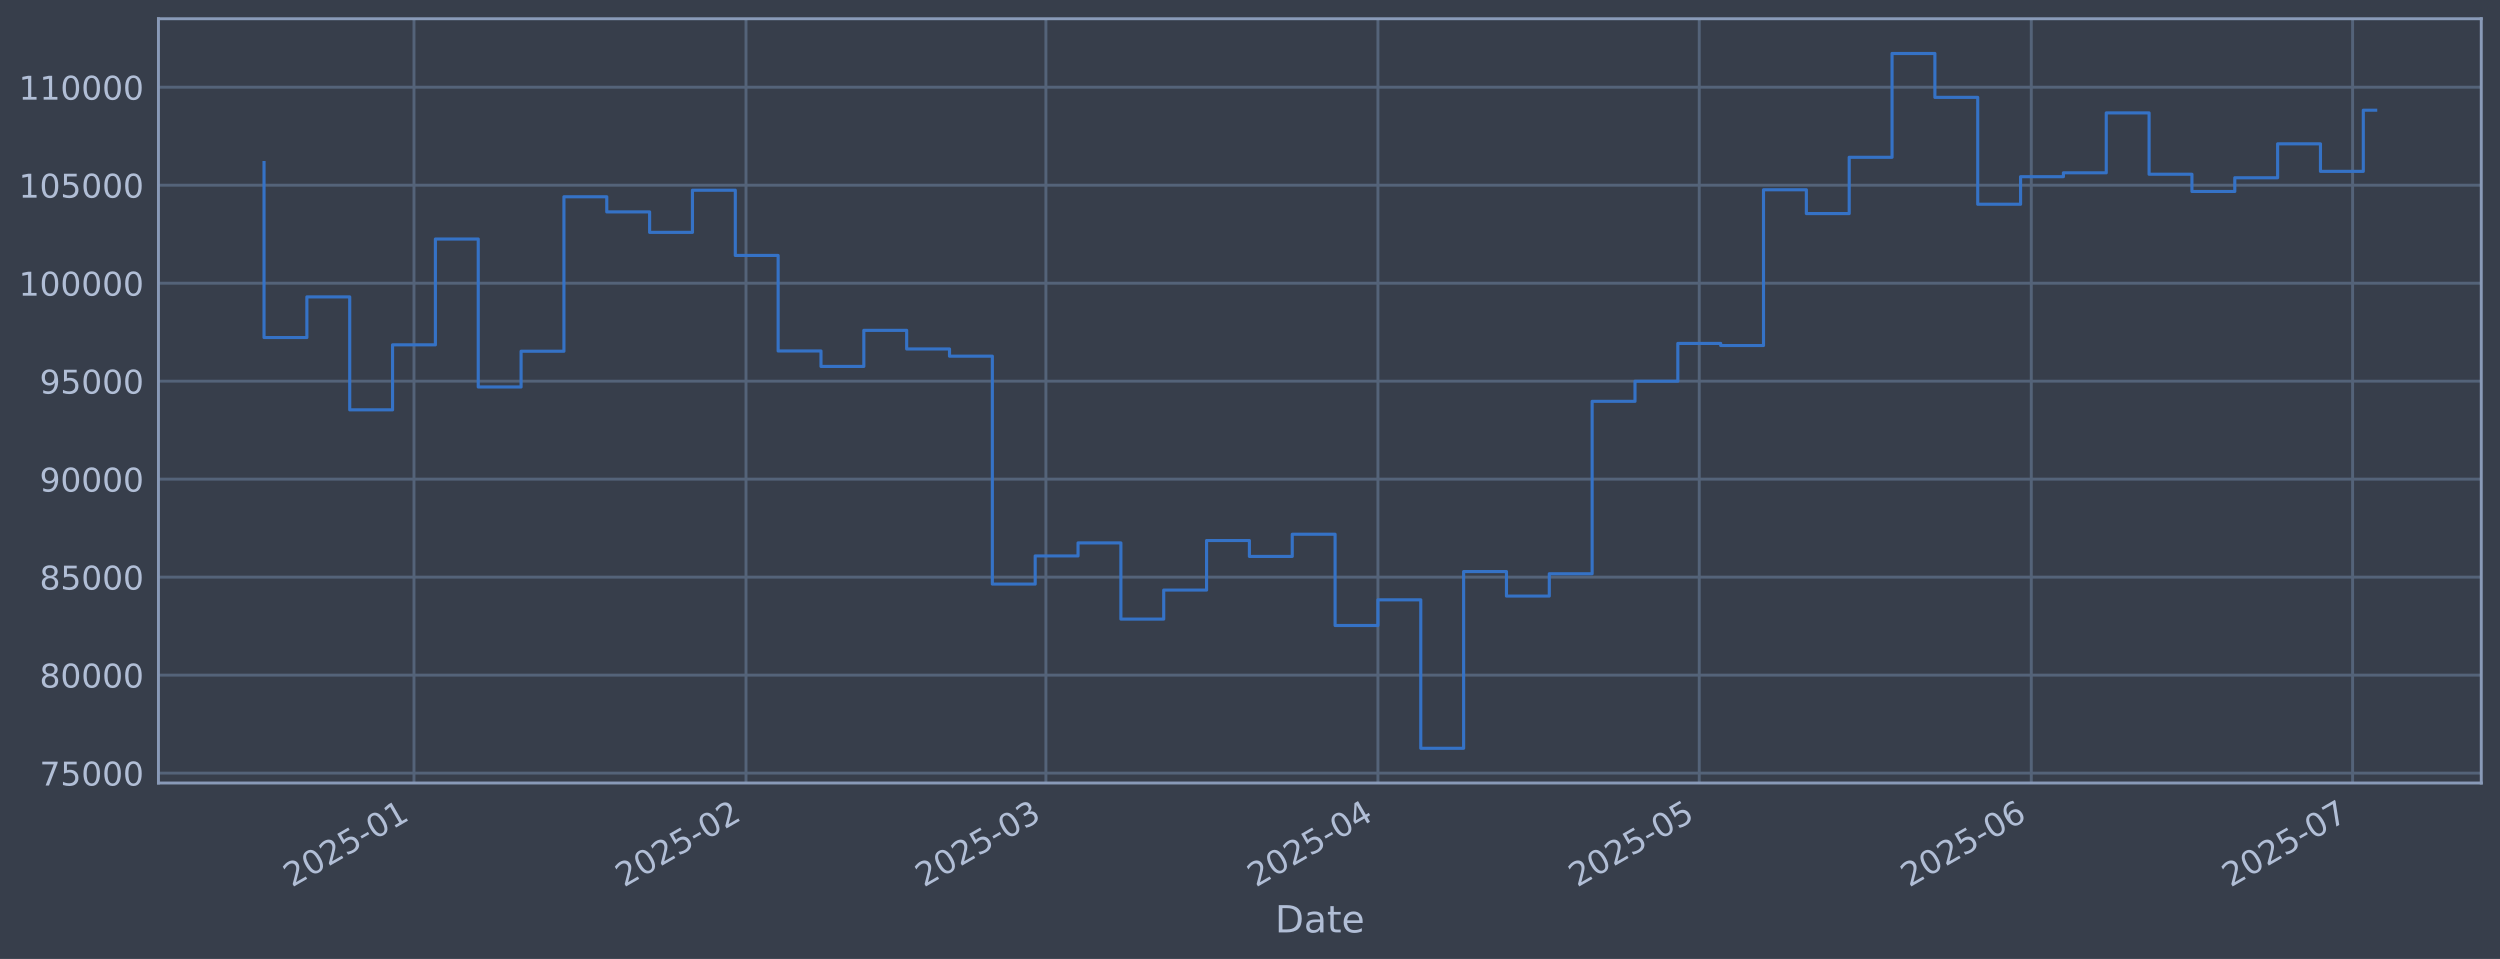
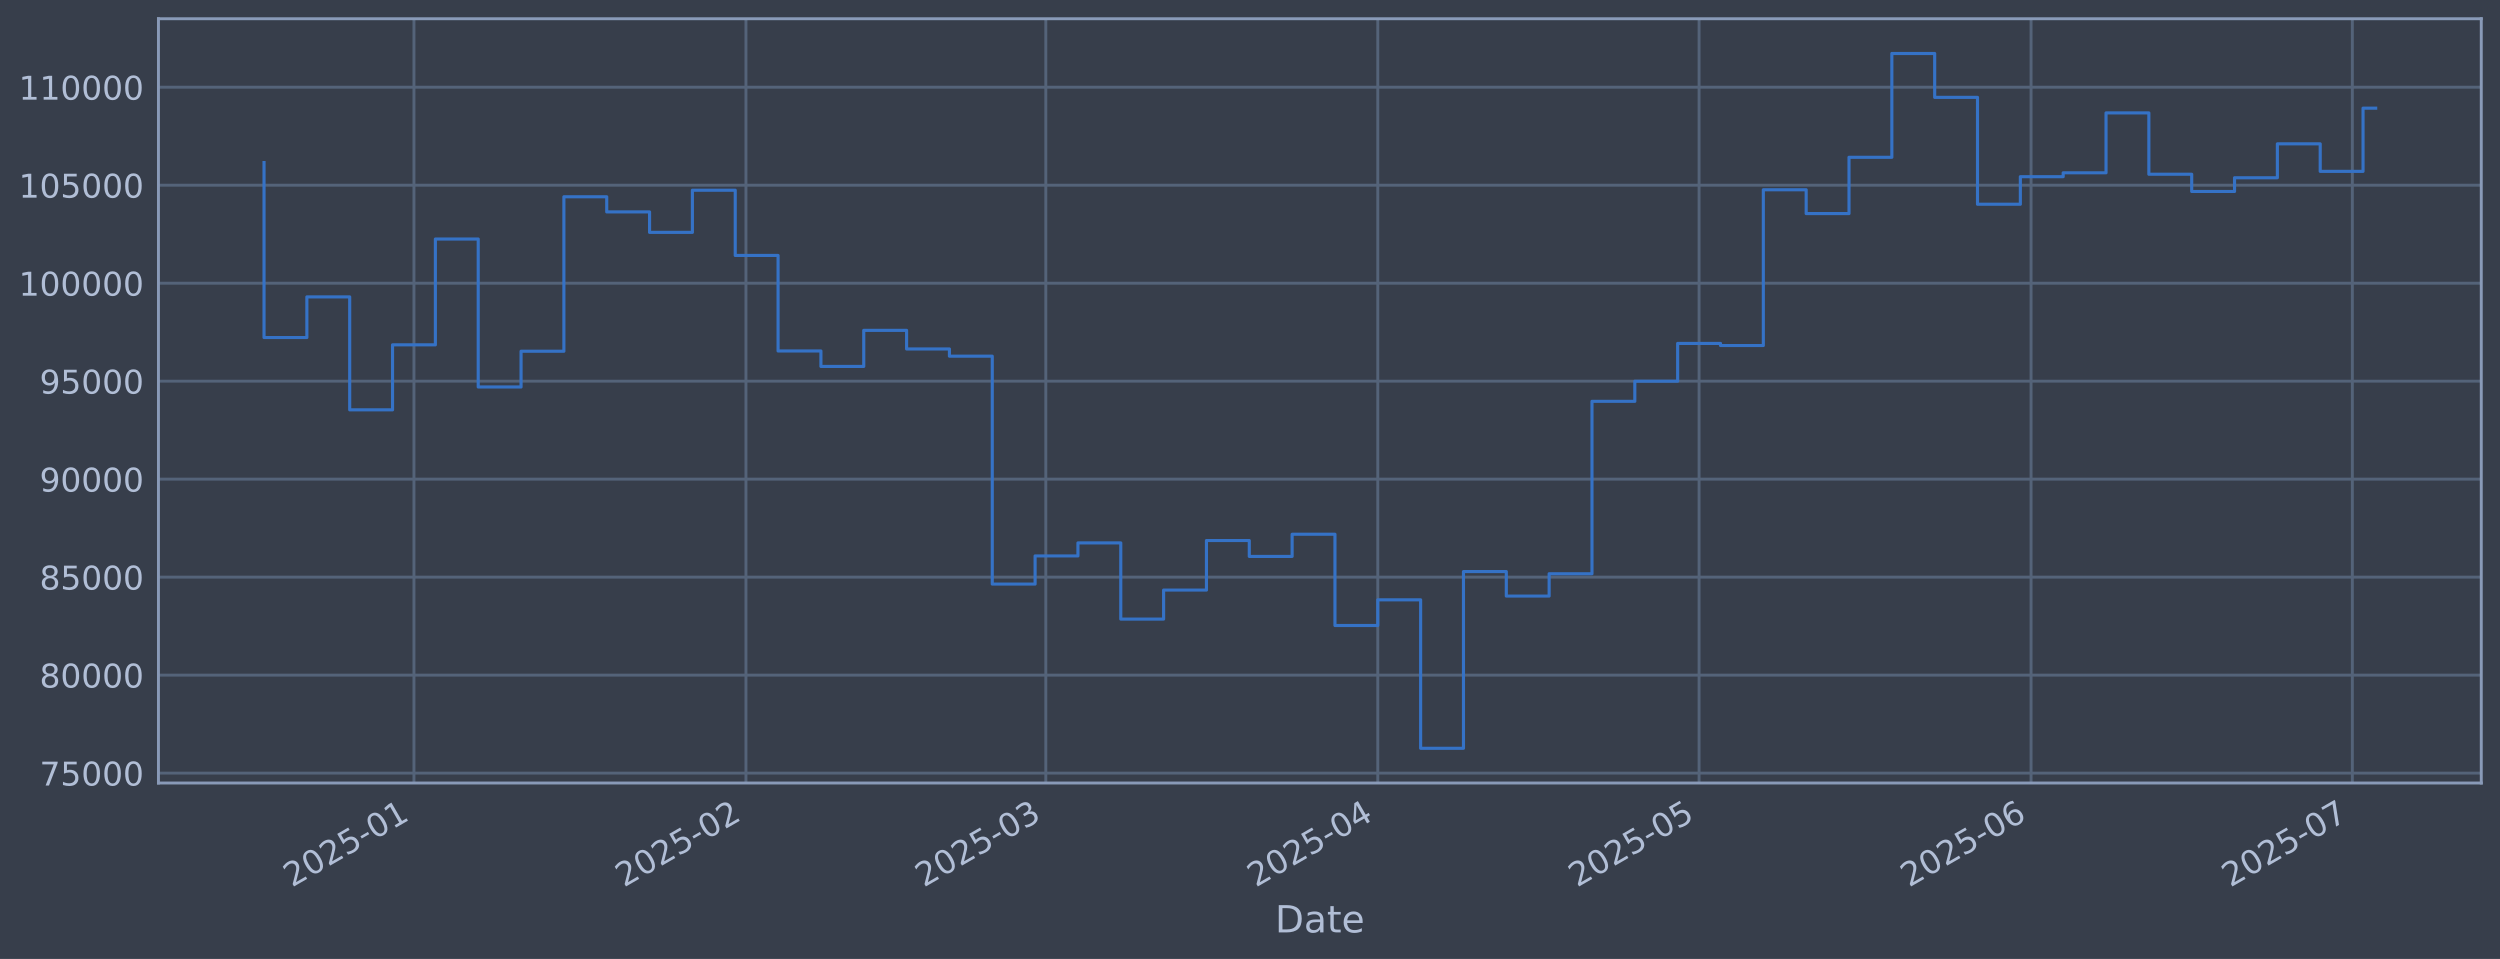
<svg xmlns="http://www.w3.org/2000/svg" xmlns:xlink="http://www.w3.org/1999/xlink" width="960.9pt" height="368.58pt" viewBox="0 0 960.9 368.58" version="1.1">
  <defs>
    <style type="text/css">*{stroke-linejoin: round; stroke-linecap: butt}</style>
  </defs>
  <g id="figure_1">
    <g id="patch_1">
      <path d="M 0 368.58  L 960.9 368.58  L 960.9 0  L 0 0  z " style="fill: #373e4b" />
    </g>
    <g id="axes_1">
      <g id="patch_2">
        <path d="M 60.901 300.96  L 953.701 300.96  L 953.701 7.2  L 60.901 7.2  z " style="fill: #373e4b" />
      </g>
      <g id="matplotlib.axis_1">
        <g id="xtick_1">
          <g id="line2d_1">
-             <path d="M 159.117 300.96  L 159.117 7.2  " clip-path="url(#p65cb931e88)" style="fill: none; stroke: #546379; stroke-width: 1.12; stroke-linecap: square" />
+             <path d="M 159.109 300.96  L 159.109 7.2  " clip-path="url(#p35cda9708c)" style="fill: none; stroke: #546379; stroke-width: 1.12; stroke-linecap: square" />
          </g>
          <g id="line2d_2" />
          <g id="text_1">
-             <g style="fill: #b1bed6" transform="translate(112.2132 341.1745) rotate(-30) scale(0.126 -0.126)">
+             <g style="fill: #b1bed6" transform="translate(112.2061 341.1745) rotate(-30) scale(0.126 -0.126)">
              <defs>
                <path id="DejaVuSans-32" d="M 1228 531  L 3431 531  L 3431 0  L 469 0  L 469 531  Q 828 903 1448 1529  Q 2069 2156 2228 2338  Q 2531 2678 2651 2914  Q 2772 3150 2772 3378  Q 2772 3750 2511 3984  Q 2250 4219 1831 4219  Q 1534 4219 1204 4116  Q 875 4013 500 3803  L 500 4441  Q 881 4594 1212 4672  Q 1544 4750 1819 4750  Q 2544 4750 2975 4387  Q 3406 4025 3406 3419  Q 3406 3131 3298 2873  Q 3191 2616 2906 2266  Q 2828 2175 2409 1742  Q 1991 1309 1228 531  z " transform="scale(0.015625)" />
                <path id="DejaVuSans-30" d="M 2034 4250  Q 1547 4250 1301 3770  Q 1056 3291 1056 2328  Q 1056 1369 1301 889  Q 1547 409 2034 409  Q 2525 409 2770 889  Q 3016 1369 3016 2328  Q 3016 3291 2770 3770  Q 2525 4250 2034 4250  z M 2034 4750  Q 2819 4750 3233 4129  Q 3647 3509 3647 2328  Q 3647 1150 3233 529  Q 2819 -91 2034 -91  Q 1250 -91 836 529  Q 422 1150 422 2328  Q 422 3509 836 4129  Q 1250 4750 2034 4750  z " transform="scale(0.015625)" />
                <path id="DejaVuSans-35" d="M 691 4666  L 3169 4666  L 3169 4134  L 1269 4134  L 1269 2991  Q 1406 3038 1543 3061  Q 1681 3084 1819 3084  Q 2600 3084 3056 2656  Q 3513 2228 3513 1497  Q 3513 744 3044 326  Q 2575 -91 1722 -91  Q 1428 -91 1123 -41  Q 819 9 494 109  L 494 744  Q 775 591 1075 516  Q 1375 441 1709 441  Q 2250 441 2565 725  Q 2881 1009 2881 1497  Q 2881 1984 2565 2268  Q 2250 2553 1709 2553  Q 1456 2553 1204 2497  Q 953 2441 691 2322  L 691 4666  z " transform="scale(0.015625)" />
                <path id="DejaVuSans-2d" d="M 313 2009  L 1997 2009  L 1997 1497  L 313 1497  L 313 2009  z " transform="scale(0.015625)" />
                <path id="DejaVuSans-31" d="M 794 531  L 1825 531  L 1825 4091  L 703 3866  L 703 4441  L 1819 4666  L 2450 4666  L 2450 531  L 3481 531  L 3481 0  L 794 0  L 794 531  z " transform="scale(0.015625)" />
              </defs>
              <use xlink:href="#DejaVuSans-32" />
              <use xlink:href="#DejaVuSans-30" transform="translate(63.62305 0)" />
              <use xlink:href="#DejaVuSans-32" transform="translate(127.2461 0)" />
              <use xlink:href="#DejaVuSans-35" transform="translate(190.8691 0)" />
              <use xlink:href="#DejaVuSans-2d" transform="translate(254.4922 0)" />
              <use xlink:href="#DejaVuSans-30" transform="translate(290.5762 0)" />
              <use xlink:href="#DejaVuSans-31" transform="translate(354.1992 0)" />
            </g>
          </g>
        </g>
        <g id="xtick_2">
          <g id="line2d_3">
-             <path d="M 286.735 300.96  L 286.735 7.2  " clip-path="url(#p65cb931e88)" style="fill: none; stroke: #546379; stroke-width: 1.12; stroke-linecap: square" />
+             <path d="M 286.712 300.96  L 286.712 7.2  " clip-path="url(#p35cda9708c)" style="fill: none; stroke: #546379; stroke-width: 1.12; stroke-linecap: square" />
          </g>
          <g id="line2d_4" />
          <g id="text_2">
-             <g style="fill: #b1bed6" transform="translate(239.8318 341.1745) rotate(-30) scale(0.126 -0.126)">
+             <g style="fill: #b1bed6" transform="translate(239.8089 341.1745) rotate(-30) scale(0.126 -0.126)">
              <use xlink:href="#DejaVuSans-32" />
              <use xlink:href="#DejaVuSans-30" transform="translate(63.62305 0)" />
              <use xlink:href="#DejaVuSans-32" transform="translate(127.2461 0)" />
              <use xlink:href="#DejaVuSans-35" transform="translate(190.8691 0)" />
              <use xlink:href="#DejaVuSans-2d" transform="translate(254.4922 0)" />
              <use xlink:href="#DejaVuSans-30" transform="translate(290.5762 0)" />
              <use xlink:href="#DejaVuSans-32" transform="translate(354.1992 0)" />
            </g>
          </g>
        </g>
        <g id="xtick_3">
          <g id="line2d_5">
-             <path d="M 402.003 300.96  L 402.003 7.2  " clip-path="url(#p65cb931e88)" style="fill: none; stroke: #546379; stroke-width: 1.12; stroke-linecap: square" />
+             <path d="M 401.966 300.96  L 401.966 7.2  " clip-path="url(#p35cda9708c)" style="fill: none; stroke: #546379; stroke-width: 1.12; stroke-linecap: square" />
          </g>
          <g id="line2d_6" />
          <g id="text_3">
-             <g style="fill: #b1bed6" transform="translate(355.1002 341.1745) rotate(-30) scale(0.126 -0.126)">
+             <g style="fill: #b1bed6" transform="translate(355.063 341.1745) rotate(-30) scale(0.126 -0.126)">
              <defs>
                <path id="DejaVuSans-33" d="M 2597 2516  Q 3050 2419 3304 2112  Q 3559 1806 3559 1356  Q 3559 666 3084 287  Q 2609 -91 1734 -91  Q 1441 -91 1130 -33  Q 819 25 488 141  L 488 750  Q 750 597 1062 519  Q 1375 441 1716 441  Q 2309 441 2620 675  Q 2931 909 2931 1356  Q 2931 1769 2642 2001  Q 2353 2234 1838 2234  L 1294 2234  L 1294 2753  L 1863 2753  Q 2328 2753 2575 2939  Q 2822 3125 2822 3475  Q 2822 3834 2567 4026  Q 2313 4219 1838 4219  Q 1578 4219 1281 4162  Q 984 4106 628 3988  L 628 4550  Q 988 4650 1302 4700  Q 1616 4750 1894 4750  Q 2613 4750 3031 4423  Q 3450 4097 3450 3541  Q 3450 3153 3228 2886  Q 3006 2619 2597 2516  z " transform="scale(0.015625)" />
              </defs>
              <use xlink:href="#DejaVuSans-32" />
              <use xlink:href="#DejaVuSans-30" transform="translate(63.62305 0)" />
              <use xlink:href="#DejaVuSans-32" transform="translate(127.2461 0)" />
              <use xlink:href="#DejaVuSans-35" transform="translate(190.8691 0)" />
              <use xlink:href="#DejaVuSans-2d" transform="translate(254.4922 0)" />
              <use xlink:href="#DejaVuSans-30" transform="translate(290.5762 0)" />
              <use xlink:href="#DejaVuSans-33" transform="translate(354.1992 0)" />
            </g>
          </g>
        </g>
        <g id="xtick_4">
          <g id="line2d_7">
-             <path d="M 529.622 300.96  L 529.622 7.2  " clip-path="url(#p65cb931e88)" style="fill: none; stroke: #546379; stroke-width: 1.12; stroke-linecap: square" />
+             <path d="M 529.569 300.96  L 529.569 7.2  " clip-path="url(#p35cda9708c)" style="fill: none; stroke: #546379; stroke-width: 1.12; stroke-linecap: square" />
          </g>
          <g id="line2d_8" />
          <g id="text_4">
-             <g style="fill: #b1bed6" transform="translate(482.7188 341.1745) rotate(-30) scale(0.126 -0.126)">
+             <g style="fill: #b1bed6" transform="translate(482.6658 341.1745) rotate(-30) scale(0.126 -0.126)">
              <defs>
                <path id="DejaVuSans-34" d="M 2419 4116  L 825 1625  L 2419 1625  L 2419 4116  z M 2253 4666  L 3047 4666  L 3047 1625  L 3713 1625  L 3713 1100  L 3047 1100  L 3047 0  L 2419 0  L 2419 1100  L 313 1100  L 313 1709  L 2253 4666  z " transform="scale(0.015625)" />
              </defs>
              <use xlink:href="#DejaVuSans-32" />
              <use xlink:href="#DejaVuSans-30" transform="translate(63.62305 0)" />
              <use xlink:href="#DejaVuSans-32" transform="translate(127.2461 0)" />
              <use xlink:href="#DejaVuSans-35" transform="translate(190.8691 0)" />
              <use xlink:href="#DejaVuSans-2d" transform="translate(254.4922 0)" />
              <use xlink:href="#DejaVuSans-30" transform="translate(290.5762 0)" />
              <use xlink:href="#DejaVuSans-34" transform="translate(354.1992 0)" />
            </g>
          </g>
        </g>
        <g id="xtick_5">
          <g id="line2d_9">
-             <path d="M 653.124 300.96  L 653.124 7.2  " clip-path="url(#p65cb931e88)" style="fill: none; stroke: #546379; stroke-width: 1.12; stroke-linecap: square" />
+             <path d="M 653.056 300.96  L 653.056 7.2  " clip-path="url(#p35cda9708c)" style="fill: none; stroke: #546379; stroke-width: 1.12; stroke-linecap: square" />
          </g>
          <g id="line2d_10" />
          <g id="text_5">
-             <g style="fill: #b1bed6" transform="translate(606.2206 341.1745) rotate(-30) scale(0.126 -0.126)">
+             <g style="fill: #b1bed6" transform="translate(606.1523 341.1745) rotate(-30) scale(0.126 -0.126)">
              <use xlink:href="#DejaVuSans-32" />
              <use xlink:href="#DejaVuSans-30" transform="translate(63.62305 0)" />
              <use xlink:href="#DejaVuSans-32" transform="translate(127.2461 0)" />
              <use xlink:href="#DejaVuSans-35" transform="translate(190.8691 0)" />
              <use xlink:href="#DejaVuSans-2d" transform="translate(254.4922 0)" />
              <use xlink:href="#DejaVuSans-30" transform="translate(290.5762 0)" />
              <use xlink:href="#DejaVuSans-35" transform="translate(354.1992 0)" />
            </g>
          </g>
        </g>
        <g id="xtick_6">
          <g id="line2d_11">
-             <path d="M 780.742 300.96  L 780.742 7.2  " clip-path="url(#p65cb931e88)" style="fill: none; stroke: #546379; stroke-width: 1.12; stroke-linecap: square" />
+             <path d="M 780.658 300.96  L 780.658 7.2  " clip-path="url(#p35cda9708c)" style="fill: none; stroke: #546379; stroke-width: 1.12; stroke-linecap: square" />
          </g>
          <g id="line2d_12" />
          <g id="text_6">
-             <g style="fill: #b1bed6" transform="translate(733.8392 341.1745) rotate(-30) scale(0.126 -0.126)">
+             <g style="fill: #b1bed6" transform="translate(733.7551 341.1745) rotate(-30) scale(0.126 -0.126)">
              <defs>
                <path id="DejaVuSans-36" d="M 2113 2584  Q 1688 2584 1439 2293  Q 1191 2003 1191 1497  Q 1191 994 1439 701  Q 1688 409 2113 409  Q 2538 409 2786 701  Q 3034 994 3034 1497  Q 3034 2003 2786 2293  Q 2538 2584 2113 2584  z M 3366 4563  L 3366 3988  Q 3128 4100 2886 4159  Q 2644 4219 2406 4219  Q 1781 4219 1451 3797  Q 1122 3375 1075 2522  Q 1259 2794 1537 2939  Q 1816 3084 2150 3084  Q 2853 3084 3261 2657  Q 3669 2231 3669 1497  Q 3669 778 3244 343  Q 2819 -91 2113 -91  Q 1303 -91 875 529  Q 447 1150 447 2328  Q 447 3434 972 4092  Q 1497 4750 2381 4750  Q 2619 4750 2861 4703  Q 3103 4656 3366 4563  z " transform="scale(0.015625)" />
              </defs>
              <use xlink:href="#DejaVuSans-32" />
              <use xlink:href="#DejaVuSans-30" transform="translate(63.62305 0)" />
              <use xlink:href="#DejaVuSans-32" transform="translate(127.2461 0)" />
              <use xlink:href="#DejaVuSans-35" transform="translate(190.8691 0)" />
              <use xlink:href="#DejaVuSans-2d" transform="translate(254.4922 0)" />
              <use xlink:href="#DejaVuSans-30" transform="translate(290.5762 0)" />
              <use xlink:href="#DejaVuSans-36" transform="translate(354.1992 0)" />
            </g>
          </g>
        </g>
        <g id="xtick_7">
          <g id="line2d_13">
-             <path d="M 904.244 300.96  L 904.244 7.2  " clip-path="url(#p65cb931e88)" style="fill: none; stroke: #546379; stroke-width: 1.12; stroke-linecap: square" />
+             <path d="M 904.145 300.96  L 904.145 7.2  " clip-path="url(#p35cda9708c)" style="fill: none; stroke: #546379; stroke-width: 1.12; stroke-linecap: square" />
          </g>
          <g id="line2d_14" />
          <g id="text_7">
-             <g style="fill: #b1bed6" transform="translate(857.3411 341.1745) rotate(-30) scale(0.126 -0.126)">
+             <g style="fill: #b1bed6" transform="translate(857.2417 341.1745) rotate(-30) scale(0.126 -0.126)">
              <defs>
                <path id="DejaVuSans-37" d="M 525 4666  L 3525 4666  L 3525 4397  L 1831 0  L 1172 0  L 2766 4134  L 525 4134  L 525 4666  z " transform="scale(0.015625)" />
              </defs>
              <use xlink:href="#DejaVuSans-32" />
              <use xlink:href="#DejaVuSans-30" transform="translate(63.62305 0)" />
              <use xlink:href="#DejaVuSans-32" transform="translate(127.2461 0)" />
              <use xlink:href="#DejaVuSans-35" transform="translate(190.8691 0)" />
              <use xlink:href="#DejaVuSans-2d" transform="translate(254.4922 0)" />
              <use xlink:href="#DejaVuSans-30" transform="translate(290.5762 0)" />
              <use xlink:href="#DejaVuSans-37" transform="translate(354.1992 0)" />
            </g>
          </g>
        </g>
        <g id="text_8">
          <g style="fill: #b1bed6" transform="translate(490.0914 358.3856) scale(0.144 -0.144)">
            <defs>
              <path id="DejaVuSans-44" d="M 1259 4147  L 1259 519  L 2022 519  Q 2988 519 3436 956  Q 3884 1394 3884 2338  Q 3884 3275 3436 3711  Q 2988 4147 2022 4147  L 1259 4147  z M 628 4666  L 1925 4666  Q 3281 4666 3915 4102  Q 4550 3538 4550 2338  Q 4550 1131 3912 565  Q 3275 0 1925 0  L 628 0  L 628 4666  z " transform="scale(0.015625)" />
              <path id="DejaVuSans-61" d="M 2194 1759  Q 1497 1759 1228 1600  Q 959 1441 959 1056  Q 959 750 1161 570  Q 1363 391 1709 391  Q 2188 391 2477 730  Q 2766 1069 2766 1631  L 2766 1759  L 2194 1759  z M 3341 1997  L 3341 0  L 2766 0  L 2766 531  Q 2569 213 2275 61  Q 1981 -91 1556 -91  Q 1019 -91 701 211  Q 384 513 384 1019  Q 384 1609 779 1909  Q 1175 2209 1959 2209  L 2766 2209  L 2766 2266  Q 2766 2663 2505 2880  Q 2244 3097 1772 3097  Q 1472 3097 1187 3025  Q 903 2953 641 2809  L 641 3341  Q 956 3463 1253 3523  Q 1550 3584 1831 3584  Q 2591 3584 2966 3190  Q 3341 2797 3341 1997  z " transform="scale(0.015625)" />
              <path id="DejaVuSans-74" d="M 1172 4494  L 1172 3500  L 2356 3500  L 2356 3053  L 1172 3053  L 1172 1153  Q 1172 725 1289 603  Q 1406 481 1766 481  L 2356 481  L 2356 0  L 1766 0  Q 1100 0 847 248  Q 594 497 594 1153  L 594 3053  L 172 3053  L 172 3500  L 594 3500  L 594 4494  L 1172 4494  z " transform="scale(0.015625)" />
              <path id="DejaVuSans-65" d="M 3597 1894  L 3597 1613  L 953 1613  Q 991 1019 1311 708  Q 1631 397 2203 397  Q 2534 397 2845 478  Q 3156 559 3463 722  L 3463 178  Q 3153 47 2828 -22  Q 2503 -91 2169 -91  Q 1331 -91 842 396  Q 353 884 353 1716  Q 353 2575 817 3079  Q 1281 3584 2069 3584  Q 2775 3584 3186 3129  Q 3597 2675 3597 1894  z M 3022 2063  Q 3016 2534 2758 2815  Q 2500 3097 2075 3097  Q 1594 3097 1305 2825  Q 1016 2553 972 2059  L 3022 2063  z " transform="scale(0.015625)" />
            </defs>
            <use xlink:href="#DejaVuSans-44" />
            <use xlink:href="#DejaVuSans-61" transform="translate(77.00195 0)" />
            <use xlink:href="#DejaVuSans-74" transform="translate(138.2812 0)" />
            <use xlink:href="#DejaVuSans-65" transform="translate(177.4902 0)" />
          </g>
        </g>
      </g>
      <g id="matplotlib.axis_2">
        <g id="ytick_1">
          <g id="line2d_15">
-             <path d="M 60.901 297.147  L 953.701 297.147  " clip-path="url(#p65cb931e88)" style="fill: none; stroke: #546379; stroke-width: 1.12; stroke-linecap: square" />
+             <path d="M 60.901 297.147  L 953.701 297.147  " clip-path="url(#p35cda9708c)" style="fill: none; stroke: #546379; stroke-width: 1.12; stroke-linecap: square" />
          </g>
          <g id="line2d_16" />
          <g id="text_9">
            <g style="fill: #b1bed6" transform="translate(15.21675 301.9342) scale(0.126 -0.126)">
              <use xlink:href="#DejaVuSans-37" />
              <use xlink:href="#DejaVuSans-35" transform="translate(63.62305 0)" />
              <use xlink:href="#DejaVuSans-30" transform="translate(127.2461 0)" />
              <use xlink:href="#DejaVuSans-30" transform="translate(190.8691 0)" />
              <use xlink:href="#DejaVuSans-30" transform="translate(254.4922 0)" />
            </g>
          </g>
        </g>
        <g id="ytick_2">
          <g id="line2d_17">
-             <path d="M 60.901 259.487  L 953.701 259.487  " clip-path="url(#p65cb931e88)" style="fill: none; stroke: #546379; stroke-width: 1.12; stroke-linecap: square" />
+             <path d="M 60.901 259.487  L 953.701 259.487  " clip-path="url(#p35cda9708c)" style="fill: none; stroke: #546379; stroke-width: 1.12; stroke-linecap: square" />
          </g>
          <g id="line2d_18" />
          <g id="text_10">
            <g style="fill: #b1bed6" transform="translate(15.21675 264.2738) scale(0.126 -0.126)">
              <defs>
                <path id="DejaVuSans-38" d="M 2034 2216  Q 1584 2216 1326 1975  Q 1069 1734 1069 1313  Q 1069 891 1326 650  Q 1584 409 2034 409  Q 2484 409 2743 651  Q 3003 894 3003 1313  Q 3003 1734 2745 1975  Q 2488 2216 2034 2216  z M 1403 2484  Q 997 2584 770 2862  Q 544 3141 544 3541  Q 544 4100 942 4425  Q 1341 4750 2034 4750  Q 2731 4750 3128 4425  Q 3525 4100 3525 3541  Q 3525 3141 3298 2862  Q 3072 2584 2669 2484  Q 3125 2378 3379 2068  Q 3634 1759 3634 1313  Q 3634 634 3220 271  Q 2806 -91 2034 -91  Q 1263 -91 848 271  Q 434 634 434 1313  Q 434 1759 690 2068  Q 947 2378 1403 2484  z M 1172 3481  Q 1172 3119 1398 2916  Q 1625 2713 2034 2713  Q 2441 2713 2670 2916  Q 2900 3119 2900 3481  Q 2900 3844 2670 4047  Q 2441 4250 2034 4250  Q 1625 4250 1398 4047  Q 1172 3844 1172 3481  z " transform="scale(0.015625)" />
              </defs>
              <use xlink:href="#DejaVuSans-38" />
              <use xlink:href="#DejaVuSans-30" transform="translate(63.62305 0)" />
              <use xlink:href="#DejaVuSans-30" transform="translate(127.2461 0)" />
              <use xlink:href="#DejaVuSans-30" transform="translate(190.8691 0)" />
              <use xlink:href="#DejaVuSans-30" transform="translate(254.4922 0)" />
            </g>
          </g>
        </g>
        <g id="ytick_3">
          <g id="line2d_19">
-             <path d="M 60.901 221.826  L 953.701 221.826  " clip-path="url(#p65cb931e88)" style="fill: none; stroke: #546379; stroke-width: 1.12; stroke-linecap: square" />
+             <path d="M 60.901 221.826  L 953.701 221.826  " clip-path="url(#p35cda9708c)" style="fill: none; stroke: #546379; stroke-width: 1.12; stroke-linecap: square" />
          </g>
          <g id="line2d_20" />
          <g id="text_11">
            <g style="fill: #b1bed6" transform="translate(15.21675 226.6134) scale(0.126 -0.126)">
              <use xlink:href="#DejaVuSans-38" />
              <use xlink:href="#DejaVuSans-35" transform="translate(63.62305 0)" />
              <use xlink:href="#DejaVuSans-30" transform="translate(127.2461 0)" />
              <use xlink:href="#DejaVuSans-30" transform="translate(190.8691 0)" />
              <use xlink:href="#DejaVuSans-30" transform="translate(254.4922 0)" />
            </g>
          </g>
        </g>
        <g id="ytick_4">
          <g id="line2d_21">
-             <path d="M 60.901 184.166  L 953.701 184.166  " clip-path="url(#p65cb931e88)" style="fill: none; stroke: #546379; stroke-width: 1.12; stroke-linecap: square" />
+             <path d="M 60.901 184.166  L 953.701 184.166  " clip-path="url(#p35cda9708c)" style="fill: none; stroke: #546379; stroke-width: 1.12; stroke-linecap: square" />
          </g>
          <g id="line2d_22" />
          <g id="text_12">
            <g style="fill: #b1bed6" transform="translate(15.21675 188.953) scale(0.126 -0.126)">
              <defs>
                <path id="DejaVuSans-39" d="M 703 97  L 703 672  Q 941 559 1184 500  Q 1428 441 1663 441  Q 2288 441 2617 861  Q 2947 1281 2994 2138  Q 2813 1869 2534 1725  Q 2256 1581 1919 1581  Q 1219 1581 811 2004  Q 403 2428 403 3163  Q 403 3881 828 4315  Q 1253 4750 1959 4750  Q 2769 4750 3195 4129  Q 3622 3509 3622 2328  Q 3622 1225 3098 567  Q 2575 -91 1691 -91  Q 1453 -91 1209 -44  Q 966 3 703 97  z M 1959 2075  Q 2384 2075 2632 2365  Q 2881 2656 2881 3163  Q 2881 3666 2632 3958  Q 2384 4250 1959 4250  Q 1534 4250 1286 3958  Q 1038 3666 1038 3163  Q 1038 2656 1286 2365  Q 1534 2075 1959 2075  z " transform="scale(0.015625)" />
              </defs>
              <use xlink:href="#DejaVuSans-39" />
              <use xlink:href="#DejaVuSans-30" transform="translate(63.62305 0)" />
              <use xlink:href="#DejaVuSans-30" transform="translate(127.2461 0)" />
              <use xlink:href="#DejaVuSans-30" transform="translate(190.8691 0)" />
              <use xlink:href="#DejaVuSans-30" transform="translate(254.4922 0)" />
            </g>
          </g>
        </g>
        <g id="ytick_5">
          <g id="line2d_23">
-             <path d="M 60.901 146.506  L 953.701 146.506  " clip-path="url(#p65cb931e88)" style="fill: none; stroke: #546379; stroke-width: 1.12; stroke-linecap: square" />
+             <path d="M 60.901 146.506  L 953.701 146.506  " clip-path="url(#p35cda9708c)" style="fill: none; stroke: #546379; stroke-width: 1.12; stroke-linecap: square" />
          </g>
          <g id="line2d_24" />
          <g id="text_13">
            <g style="fill: #b1bed6" transform="translate(15.21675 151.2926) scale(0.126 -0.126)">
              <use xlink:href="#DejaVuSans-39" />
              <use xlink:href="#DejaVuSans-35" transform="translate(63.62305 0)" />
              <use xlink:href="#DejaVuSans-30" transform="translate(127.2461 0)" />
              <use xlink:href="#DejaVuSans-30" transform="translate(190.8691 0)" />
              <use xlink:href="#DejaVuSans-30" transform="translate(254.4922 0)" />
            </g>
          </g>
        </g>
        <g id="ytick_6">
          <g id="line2d_25">
-             <path d="M 60.901 108.845  L 953.701 108.845  " clip-path="url(#p65cb931e88)" style="fill: none; stroke: #546379; stroke-width: 1.12; stroke-linecap: square" />
+             <path d="M 60.901 108.845  L 953.701 108.845  " clip-path="url(#p35cda9708c)" style="fill: none; stroke: #546379; stroke-width: 1.12; stroke-linecap: square" />
          </g>
          <g id="line2d_26" />
          <g id="text_14">
            <g style="fill: #b1bed6" transform="translate(7.2 113.6322) scale(0.126 -0.126)">
              <use xlink:href="#DejaVuSans-31" />
              <use xlink:href="#DejaVuSans-30" transform="translate(63.62305 0)" />
              <use xlink:href="#DejaVuSans-30" transform="translate(127.2461 0)" />
              <use xlink:href="#DejaVuSans-30" transform="translate(190.8691 0)" />
              <use xlink:href="#DejaVuSans-30" transform="translate(254.4922 0)" />
              <use xlink:href="#DejaVuSans-30" transform="translate(318.1152 0)" />
            </g>
          </g>
        </g>
        <g id="ytick_7">
          <g id="line2d_27">
-             <path d="M 60.901 71.185  L 953.701 71.185  " clip-path="url(#p65cb931e88)" style="fill: none; stroke: #546379; stroke-width: 1.12; stroke-linecap: square" />
+             <path d="M 60.901 71.185  L 953.701 71.185  " clip-path="url(#p35cda9708c)" style="fill: none; stroke: #546379; stroke-width: 1.12; stroke-linecap: square" />
          </g>
          <g id="line2d_28" />
          <g id="text_15">
            <g style="fill: #b1bed6" transform="translate(7.2 75.97181) scale(0.126 -0.126)">
              <use xlink:href="#DejaVuSans-31" />
              <use xlink:href="#DejaVuSans-30" transform="translate(63.62305 0)" />
              <use xlink:href="#DejaVuSans-35" transform="translate(127.2461 0)" />
              <use xlink:href="#DejaVuSans-30" transform="translate(190.8691 0)" />
              <use xlink:href="#DejaVuSans-30" transform="translate(254.4922 0)" />
              <use xlink:href="#DejaVuSans-30" transform="translate(318.1152 0)" />
            </g>
          </g>
        </g>
        <g id="ytick_8">
          <g id="line2d_29">
-             <path d="M 60.901 33.524  L 953.701 33.524  " clip-path="url(#p65cb931e88)" style="fill: none; stroke: #546379; stroke-width: 1.12; stroke-linecap: square" />
+             <path d="M 60.901 33.524  L 953.701 33.524  " clip-path="url(#p35cda9708c)" style="fill: none; stroke: #546379; stroke-width: 1.12; stroke-linecap: square" />
          </g>
          <g id="line2d_30" />
          <g id="text_16">
            <g style="fill: #b1bed6" transform="translate(7.2 38.31141) scale(0.126 -0.126)">
              <use xlink:href="#DejaVuSans-31" />
              <use xlink:href="#DejaVuSans-31" transform="translate(63.62305 0)" />
              <use xlink:href="#DejaVuSans-30" transform="translate(127.2461 0)" />
              <use xlink:href="#DejaVuSans-30" transform="translate(190.8691 0)" />
              <use xlink:href="#DejaVuSans-30" transform="translate(254.4922 0)" />
              <use xlink:href="#DejaVuSans-30" transform="translate(318.1152 0)" />
            </g>
          </g>
        </g>
      </g>
      <g id="line2d_31">
-         <path d="M 101.482 62.478  L 101.482 129.735  L 117.949 129.735  L 117.949 114.117  L 134.416 114.117  L 134.416 157.529  L 150.883 157.529  L 150.883 132.544  L 167.35 132.544  L 167.35 91.873  L 183.817 91.873  L 183.817 148.745  L 200.284 148.745  L 200.284 135.003  L 216.751 135.003  L 216.751 75.637  L 233.218 75.637  L 233.218 81.451  L 249.685 81.451  L 249.685 89.317  L 266.151 89.317  L 266.151 73.113  L 282.618 73.113  L 282.618 98.189  L 299.085 98.189  L 299.085 134.901  L 315.552 134.901  L 315.552 140.841  L 332.019 140.841  L 332.019 126.97  L 348.486 126.97  L 348.486 134.132  L 364.953 134.132  L 364.953 136.904  L 381.42 136.904  L 381.42 224.494  L 397.887 224.494  L 397.887 213.678  L 414.354 213.678  L 414.354 208.679  L 430.821 208.679  L 430.821 237.95  L 447.287 237.95  L 447.287 226.8  L 463.754 226.8  L 463.754 207.76  L 480.221 207.76  L 480.221 213.864  L 496.688 213.864  L 496.688 205.348  L 513.155 205.348  L 513.155 240.422  L 529.622 240.422  L 529.622 230.548  L 546.089 230.548  L 546.089 287.607  L 562.556 287.607  L 562.556 219.693  L 579.023 219.693  L 579.023 229.105  L 595.49 229.105  L 595.49 220.526  L 611.957 220.526  L 611.957 154.258  L 628.424 154.258  L 628.424 146.519  L 644.89 146.519  L 644.89 131.991  L 661.357 131.991  L 661.357 132.809  L 677.824 132.809  L 677.824 72.945  L 694.291 72.945  L 694.291 82.09  L 710.758 82.09  L 710.758 60.453  L 727.225 60.453  L 727.225 20.553  L 743.692 20.553  L 743.692 37.431  L 760.159 37.431  L 760.159 78.508  L 776.626 78.508  L 776.626 67.912  L 793.093 67.912  L 793.093 66.417  L 809.56 66.417  L 809.56 43.403  L 826.026 43.403  L 826.026 66.977  L 842.493 66.977  L 842.493 73.593  L 858.96 73.593  L 858.96 68.32  L 875.427 68.32  L 875.427 55.29  L 891.894 55.29  L 891.894 65.868  L 908.361 65.868  L 908.361 42.357  L 913.119 42.357  " clip-path="url(#p65cb931e88)" style="fill: none; stroke: #3572c6; stroke-width: 1.2; stroke-linecap: square" />
+         <path d="M 101.482 62.478  L 101.482 129.735  L 117.947 129.735  L 117.947 114.117  L 134.412 114.117  L 134.412 157.529  L 150.877 157.529  L 150.877 132.544  L 167.342 132.544  L 167.342 91.873  L 183.807 91.873  L 183.807 148.745  L 200.272 148.745  L 200.272 135.003  L 216.736 135.003  L 216.736 75.637  L 233.201 75.637  L 233.201 81.451  L 249.666 81.451  L 249.666 89.317  L 266.131 89.317  L 266.131 73.113  L 282.596 73.113  L 282.596 98.189  L 299.061 98.189  L 299.061 134.901  L 315.526 134.901  L 315.526 140.841  L 331.991 140.841  L 331.991 126.97  L 348.455 126.97  L 348.455 134.132  L 364.92 134.132  L 364.92 136.904  L 381.385 136.904  L 381.385 224.494  L 397.85 224.494  L 397.85 213.678  L 414.315 213.678  L 414.315 208.679  L 430.78 208.679  L 430.78 237.95  L 447.245 237.95  L 447.245 226.8  L 463.71 226.8  L 463.71 207.76  L 480.174 207.76  L 480.174 213.864  L 496.639 213.864  L 496.639 205.348  L 513.104 205.348  L 513.104 240.422  L 529.569 240.422  L 529.569 230.548  L 546.034 230.548  L 546.034 287.607  L 562.499 287.607  L 562.499 219.693  L 578.964 219.693  L 578.964 229.105  L 595.429 229.105  L 595.429 220.526  L 611.893 220.526  L 611.893 154.258  L 628.358 154.258  L 628.358 146.519  L 644.823 146.519  L 644.823 131.991  L 661.288 131.991  L 661.288 132.809  L 677.753 132.809  L 677.753 72.945  L 694.218 72.945  L 694.218 82.09  L 710.683 82.09  L 710.683 60.453  L 727.148 60.453  L 727.148 20.553  L 743.612 20.553  L 743.612 37.431  L 760.077 37.431  L 760.077 78.508  L 776.542 78.508  L 776.542 67.912  L 793.007 67.912  L 793.007 66.417  L 809.472 66.417  L 809.472 43.403  L 825.937 43.403  L 825.937 66.977  L 842.402 66.977  L 842.402 73.593  L 858.867 73.593  L 858.867 68.32  L 875.331 68.32  L 875.331 55.29  L 891.796 55.29  L 891.796 65.868  L 908.261 65.868  L 908.261 41.573  L 913.119 41.573  " clip-path="url(#p35cda9708c)" style="fill: none; stroke: #3572c6; stroke-width: 1.2; stroke-linecap: square" />
      </g>
      <g id="patch_3">
        <path d="M 60.901 300.96  L 60.901 7.2  " style="fill: none; stroke: #899ab8; stroke-width: 1.12; stroke-linejoin: miter; stroke-linecap: square" />
      </g>
      <g id="patch_4">
        <path d="M 953.701 300.96  L 953.701 7.2  " style="fill: none; stroke: #899ab8; stroke-width: 1.12; stroke-linejoin: miter; stroke-linecap: square" />
      </g>
      <g id="patch_5">
        <path d="M 60.901 300.96  L 953.701 300.96  " style="fill: none; stroke: #899ab8; stroke-width: 1.12; stroke-linejoin: miter; stroke-linecap: square" />
      </g>
      <g id="patch_6">
        <path d="M 60.901 7.2  L 953.701 7.2  " style="fill: none; stroke: #899ab8; stroke-width: 1.12; stroke-linejoin: miter; stroke-linecap: square" />
      </g>
    </g>
  </g>
  <defs>
-     <clipPath id="p65cb931e88">
+     <clipPath id="p35cda9708c">
      <rect x="60.901" y="7.2" width="892.8" height="293.76" />
    </clipPath>
  </defs>
</svg>
